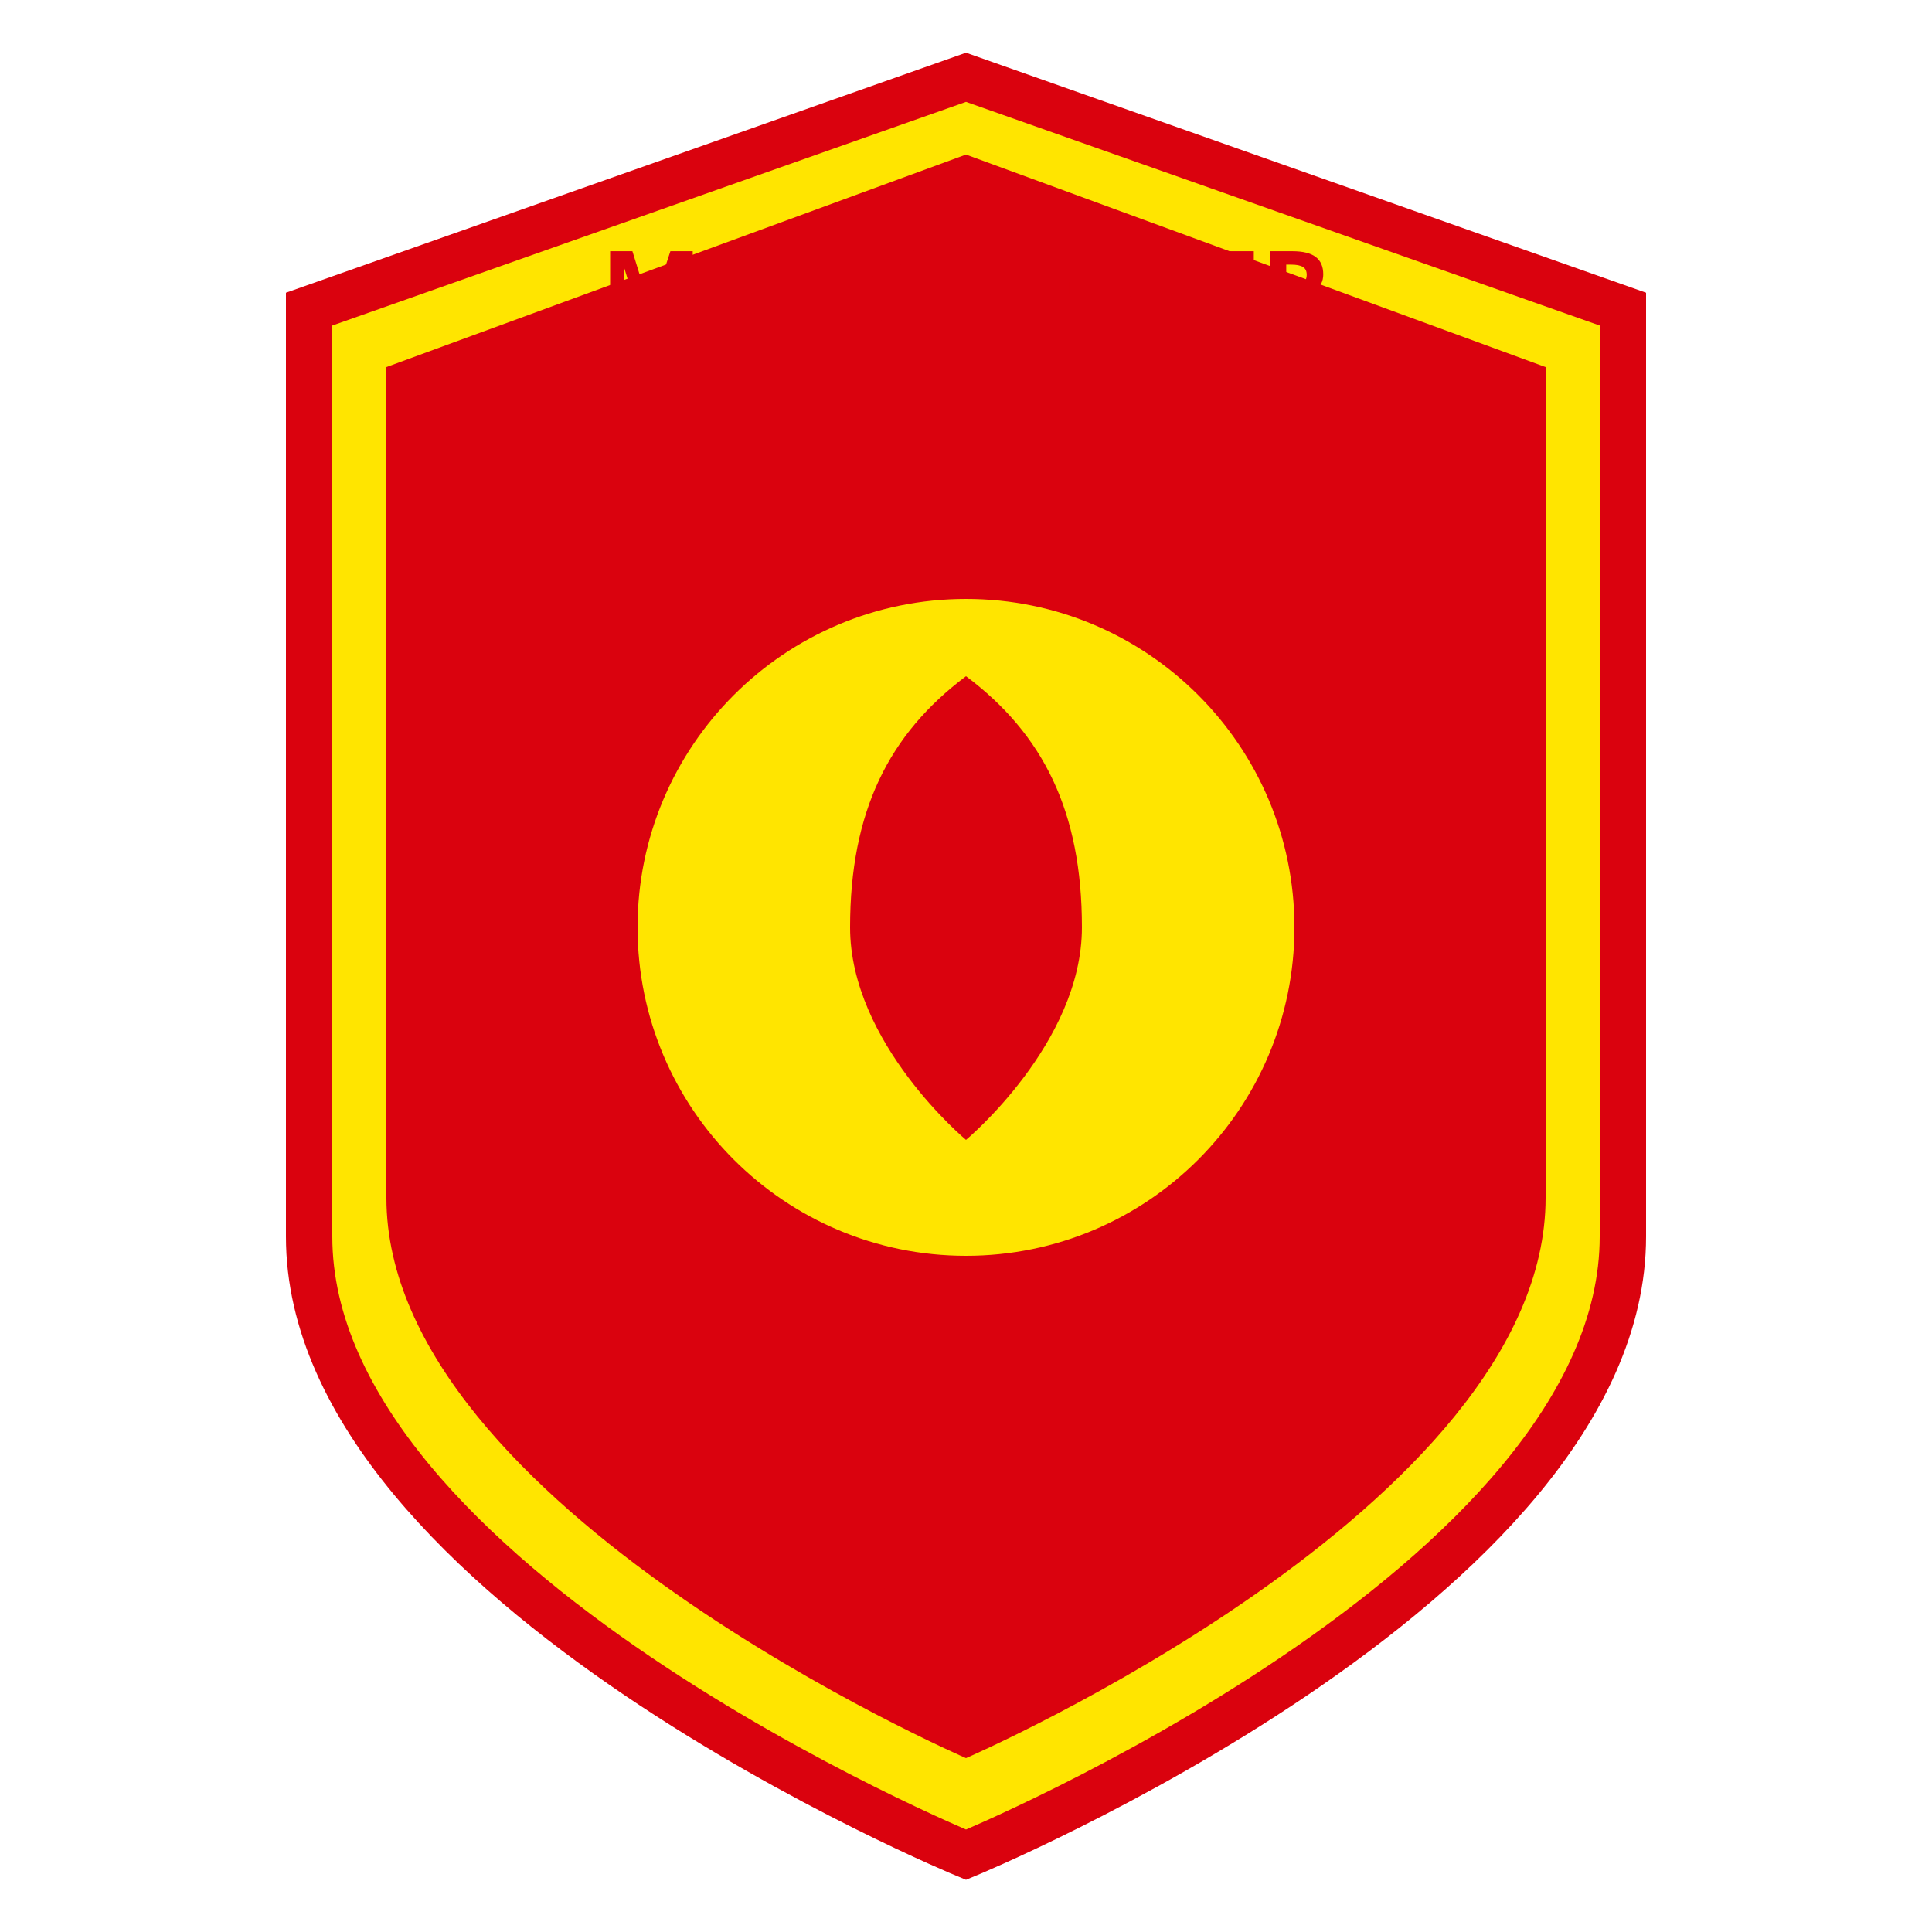
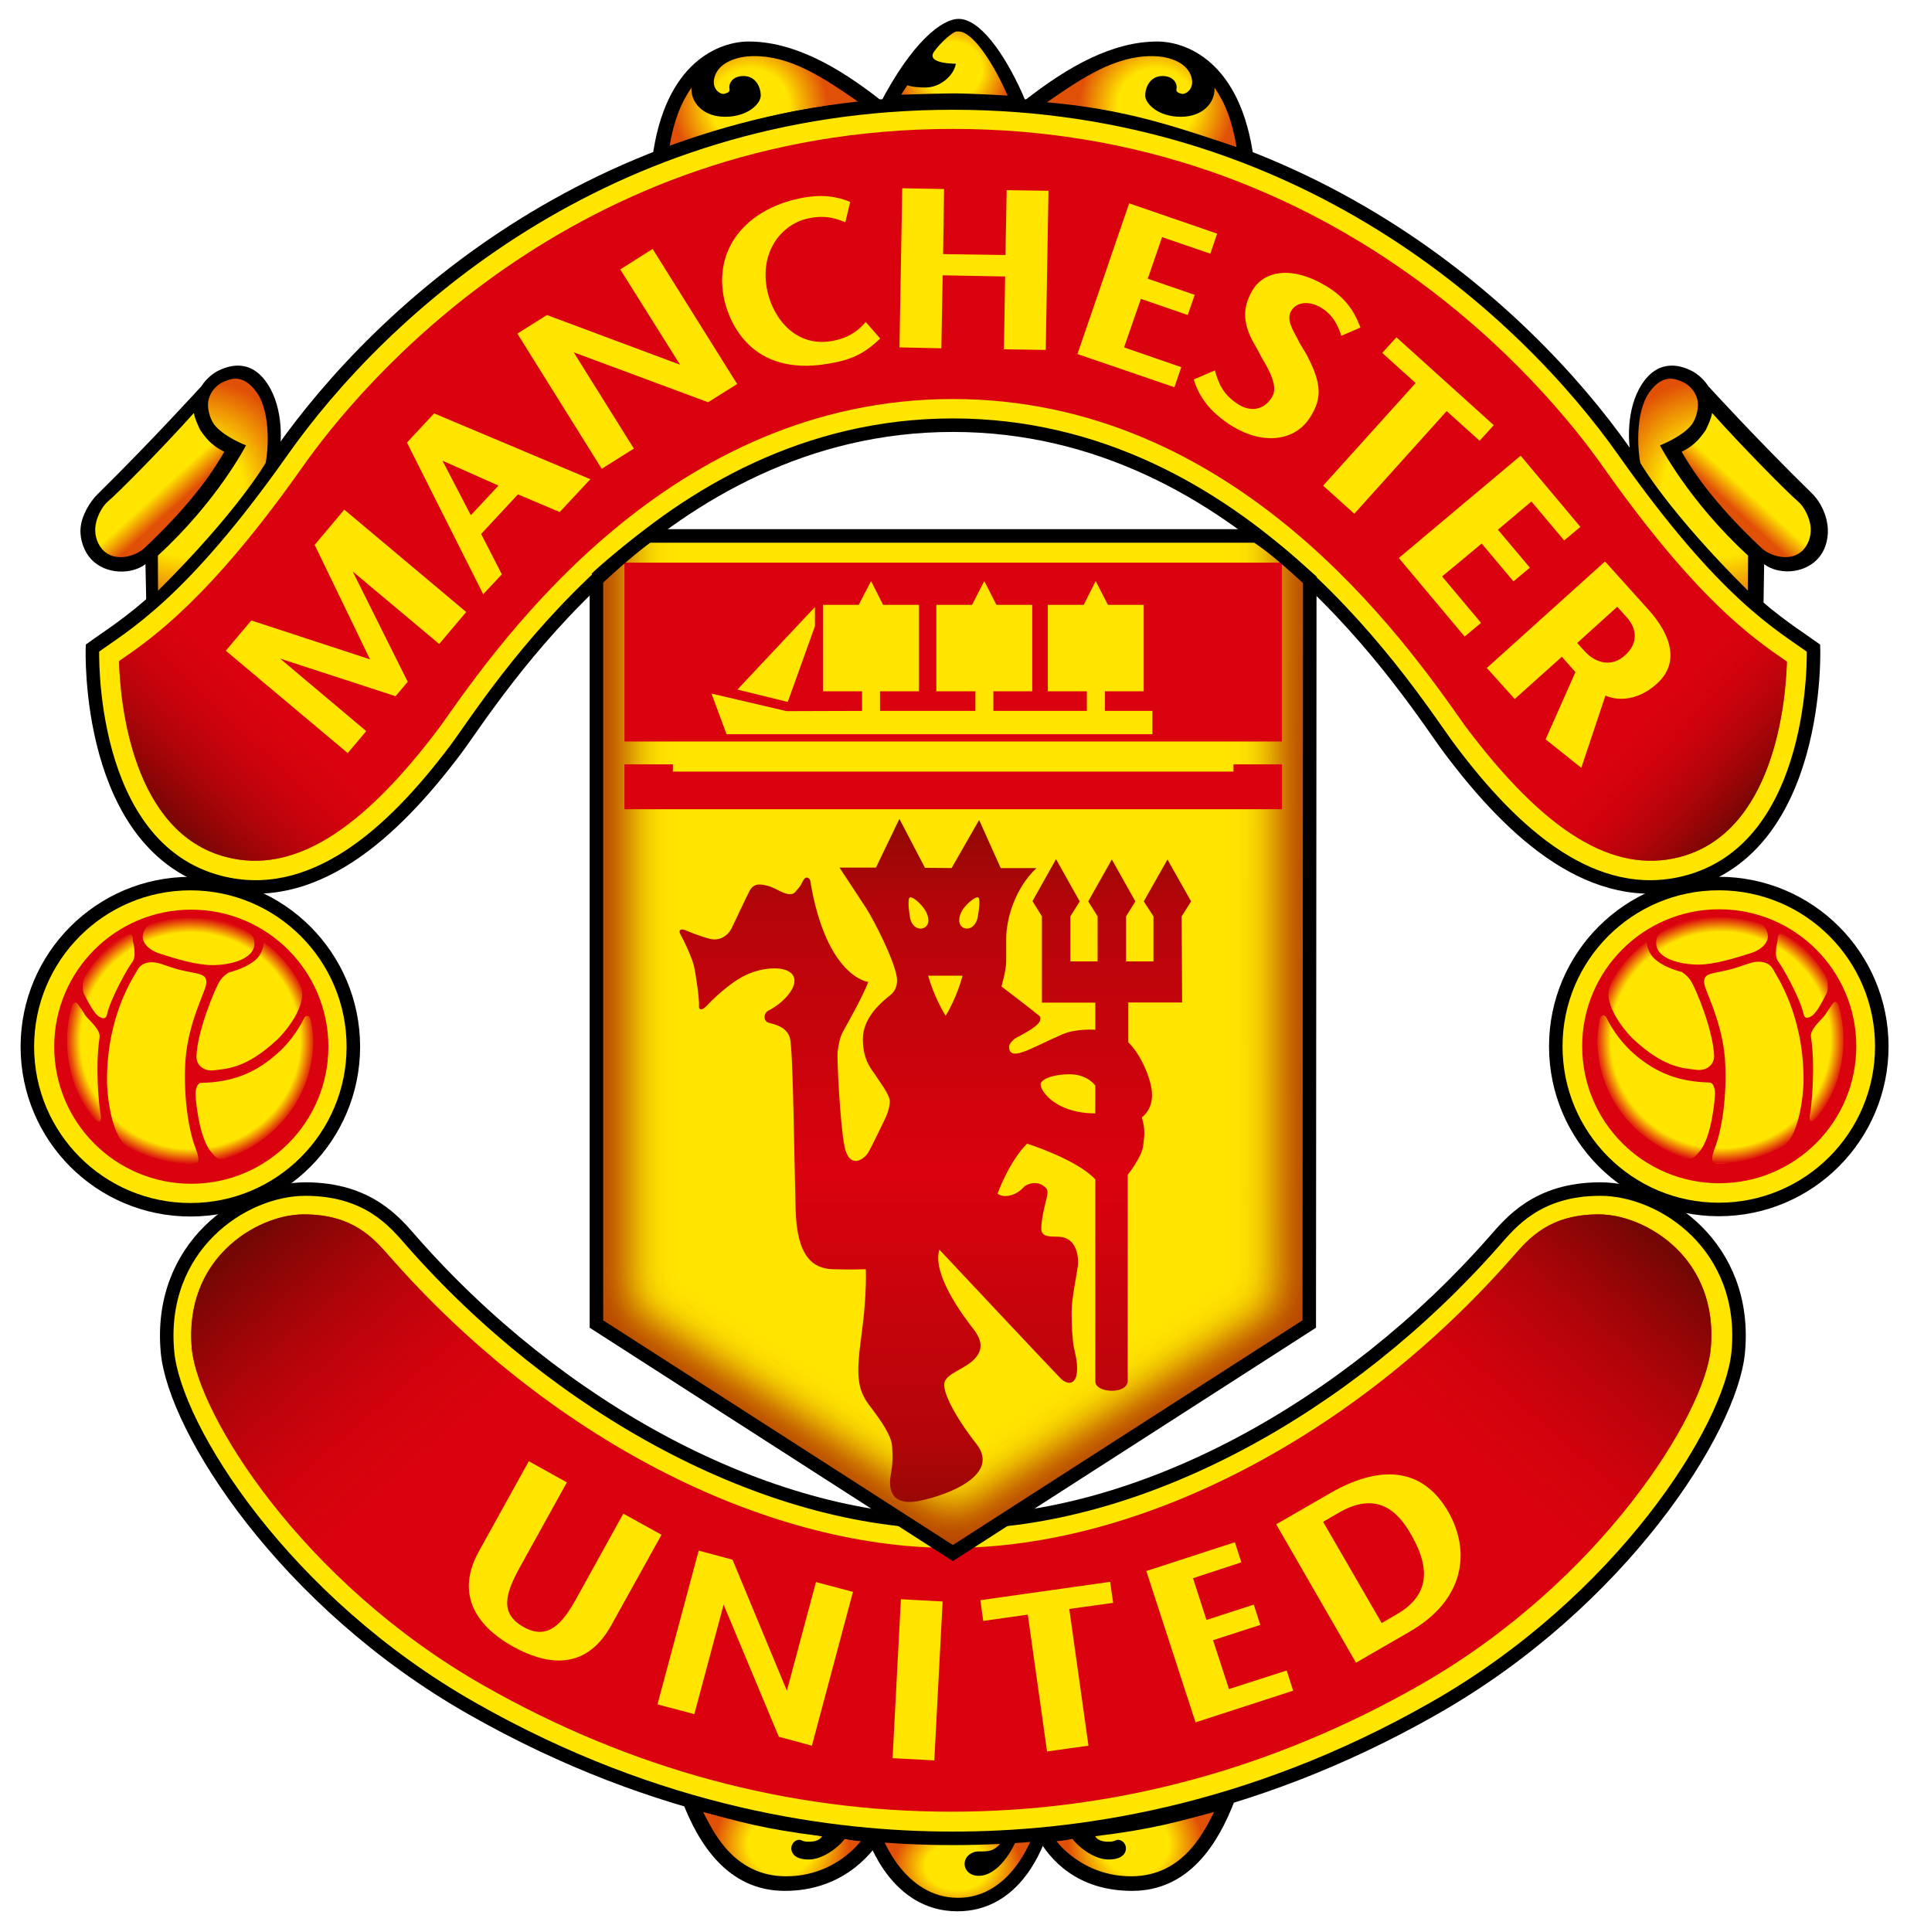
- <svg xmlns="http://www.w3.org/2000/svg" viewBox="0 0 500 500">
-   <path d="M250,20 L420,80 L420,320 C420,410 250,480 250,480 C250,480 80,410 80,320 L80,80 Z" fill="#FFE500" stroke="#DA020E" stroke-width="12" />
-   <path d="M250,40 L400,95 L400,310 C400,390 250,455 250,455 C250,455 100,390 100,310 L100,95 Z" fill="#DA020E" />
-   <circle cx="250" cy="240" r="85" fill="#FFE500" />
-   <path d="M250,175 C230,190 220,210 220,240 C220,270 250,295 250,295 C250,295 280,270 280,240 C280,210 270,190 250,175 Z" fill="#DA020E" />
-   <text x="250" y="85" font-family="'Outfit', sans-serif" font-weight="900" font-size="28" fill="#DA020E" text-anchor="middle">MANCHESTER</text>
-   <text x="250" y="425" font-family="'Outfit', sans-serif" font-weight="900" font-size="28" fill="#DA020E" text-anchor="middle">UNITED</text>
+ <svg xmlns="http://www.w3.org/2000/svg" xmlns:xlink="http://www.w3.org/1999/xlink" width="296.143" height="300">
+   <defs>
+     <linearGradient id="linearGradient41025">
+       <stop id="stop41027" offset="0" style="stop-color:#ffe500;stop-opacity:1" />
+       <stop style="stop-color:#ffe500;stop-opacity:1" offset="0.5" id="stop41029" />
+       <stop id="stop41031" offset="1" style="stop-color:#e15007;stop-opacity:1" />
+     </linearGradient>
+     <linearGradient id="linearGradient39856">
+       <stop style="stop-color:#da030e;stop-opacity:0" offset="0" id="stop39858" />
+       <stop id="stop39864" offset="0.875" style="stop-color:#da020e;stop-opacity:0" />
+       <stop style="stop-color:#da020e;stop-opacity:1" offset="1" id="stop39860" />
+     </linearGradient>
+     <linearGradient id="linearGradient39839">
+       <stop id="stop39841" offset="0" style="stop-color:#740703;stop-opacity:1;" />
+       <stop id="stop39843" offset="1" style="stop-color:#da020e;stop-opacity:0;" />
+     </linearGradient>
+     <linearGradient id="linearGradient39809">
+       <stop style="stop-color:#8f0904;stop-opacity:1;" offset="0" id="stop39811" />
+       <stop id="stop41142" offset="0.25" style="stop-color:#b40509;stop-opacity:1;" />
+       <stop style="stop-color:#da020e;stop-opacity:1" offset="1" id="stop39813" />
+     </linearGradient>
+     <linearGradient xlink:href="#linearGradient39809" id="linearGradient39815" x1="476.07" y1="403.814" x2="476.07" y2="458.881" gradientUnits="userSpaceOnUse" spreadMethod="reflect" />
+     <linearGradient xlink:href="#linearGradient39839" id="linearGradient39837" x1="368.063" y1="470.94" x2="399.483" y2="507.002" gradientUnits="userSpaceOnUse" />
+     <linearGradient xlink:href="#linearGradient39839" id="linearGradient39849" gradientUnits="userSpaceOnUse" x1="368.063" y1="470.94" x2="399.483" y2="507.002" gradientTransform="matrix(-1,0,0,1,957.3576,0)" />
+     <radialGradient xlink:href="#linearGradient39856" id="radialGradient39872" cx="360.507" cy="438.593" fx="360.507" fy="438.593" r="18.756" gradientTransform="matrix(1.040651,0,0,1.02368,-14.65484,-10.38597)" gradientUnits="userSpaceOnUse" />
+     <radialGradient xlink:href="#linearGradient39856" id="radialGradient39876" gradientUnits="userSpaceOnUse" gradientTransform="matrix(1.040651,0,0,1.02368,223.0014,-10.47972)" cx="360.507" cy="438.593" fx="360.507" fy="438.593" r="18.756" />
+     <linearGradient xlink:href="#linearGradient39839" id="linearGradient39886" x1="600.953" y1="404.575" x2="583.949" y2="388.575" gradientUnits="userSpaceOnUse" />
+     <linearGradient xlink:href="#linearGradient39839" id="linearGradient39892" gradientUnits="userSpaceOnUse" x1="600.953" y1="404.575" x2="582.949" y2="385.575" gradientTransform="matrix(-1,0,0,1,957.892,0)" />
+     <radialGradient xlink:href="#linearGradient41025" id="radialGradient41023" cx="446.416" cy="291.627" fx="446.416" fy="291.627" r="14.723" gradientTransform="matrix(0.8145255,0,0,0.7755454,83.80107,67.22931)" gradientUnits="userSpaceOnUse" spreadMethod="pad" />
+     <radialGradient xlink:href="#linearGradient41025" id="radialGradient41037" gradientUnits="userSpaceOnUse" gradientTransform="matrix(-0.8145255,0,0,0.7755454,874.0909,67.22931)" spreadMethod="pad" cx="446.416" cy="291.627" fx="446.416" fy="291.627" r="14.723" />
+     <radialGradient r="8.266" fy="288.519" fx="478.894" cy="288.519" cx="478.894" spreadMethod="pad" gradientTransform="matrix(1.095988,0,0,1.047572,-45.91584,-14.39887)" gradientUnits="userSpaceOnUse" id="radialGradient41055" xlink:href="#linearGradient41025" />
+     <radialGradient xlink:href="#linearGradient41025" id="radialGradient41082" cx="357.14" cy="347.097" fx="357.14" fy="347.097" r="8.529" gradientTransform="matrix(1.087934,-1.905263,1.676021,0.9570332,-610.0406,702.534)" gradientUnits="userSpaceOnUse" />
+     <linearGradient xlink:href="#linearGradient41025" id="linearGradient41090" x1="357.73" y1="346.828" x2="362.279" y2="351.828" gradientUnits="userSpaceOnUse" />
+     <radialGradient xlink:href="#linearGradient41025" id="radialGradient41096" gradientUnits="userSpaceOnUse" gradientTransform="matrix(-1.087934,-1.905263,-1.676021,0.9570332,1567.933,702.534)" cx="357.14" cy="347.097" fx="357.14" fy="347.097" r="8.529" />
+     <linearGradient xlink:href="#linearGradient41025" id="linearGradient41098" gradientUnits="userSpaceOnUse" x1="357.73" y1="346.828" x2="362.279" y2="351.828" gradientTransform="matrix(-1,0,0,1,957.892,0)" />
+     <clipPath clipPathUnits="userSpaceOnUse" id="clipPath41116">
+       <path d="m 423.572,366.835 0,115.767 55.354,35.567 55.349,-35.567 0.082,-115.59 c -1.773,-1.563 -5.455,-4.99 -8.338,-6.783 l -94.442,0 c -2.39,1.678 -7.178,5.718 -8.005,6.607 z" style="fill:#ffe500;stroke:none" id="path41118" />
+     </clipPath>
+     <filter id="filter41136">
+       <feGaussianBlur stdDeviation="3.091" id="feGaussianBlur41138" />
+     </filter>
+     <radialGradient xlink:href="#linearGradient41025" id="radialGradient41150" cx="452.376" cy="563.362" fx="452.376" fy="563.362" r="12.242" gradientTransform="matrix(0.8567882,1.2551433e-7,-1.1285383e-7,0.7703649,64.78565,129.3677)" gradientUnits="userSpaceOnUse" />
+     <radialGradient xlink:href="#linearGradient41025" id="radialGradient41154" gradientUnits="userSpaceOnUse" gradientTransform="matrix(-0.8567882,1.2551433e-7,1.1285383e-7,0.7703649,894.8564,129.3677)" cx="452.376" cy="563.362" fx="452.376" fy="563.362" r="12.242" />
+     <radialGradient xlink:href="#linearGradient41025" id="radialGradient41162" cx="479.625" cy="566.708" fx="479.625" fy="566.708" r="11.666" gradientTransform="matrix(0.8502662,-1.515173e-7,1.1263369e-7,0.6320639,71.816,208.585)" gradientUnits="userSpaceOnUse" />
+   </defs>
+   <g transform="translate(-330.946, -277.008)">
+     <path id="path22" style="fill:#000000;fill-rule:nonzero;stroke:none" d="m 493.57,561.893 c -1.172,3.447 -4.908,11.901 -13.949,11.901 -10.284,0 -13.851,-11.127 -14.024,-11.596 l -0.304,-1.053 c 0,0 8.857,0.736 13.736,0.736 4.866,0 13.205,-0.481 14.554,-0.736 l -0.012,0.749 z" />
+     <path id="path26" style="fill:#000000;fill-rule:nonzero;stroke:none" d="m 520.556,556.407 2.11,0.267 c -2.518,6.578 -7.038,13.949 -15.899,13.949 -8.643,0 -12.905,-5.002 -14.69,-8.347 l -1.51,-0.921 c 0,0 14.887,-0.481 29.989,-4.949" />
+     <path id="path30" style="fill:#000000;fill-rule:nonzero;stroke:none" d="m 438.998,556.407 -2.11,0.267 c 2.505,6.578 7.047,13.949 15.936,13.949 8.593,0 13.225,-5.265 15.134,-8.347 l 1.024,-0.921 c 0,0 -14.863,-0.481 -29.985,-4.949" />
+     <path id="path34" style="fill:url(#radialGradient41162);fill-rule:nonzero;stroke:none" d="m 486.836,562.594 c -1.403,2.007 -2.345,1.905 -4.003,1.905 -0.86,0 -2.094,0.691 -2.082,1.966 0.037,1.004 0.856,1.818 2.201,1.818 3.061,0 5.401,-4.241 6.022,-6.047 0,0 1.794,-0.074 2.316,-0.128 0,0 -3.209,9.593 -11.559,9.593 -8.363,0 -11.773,-9.478 -11.773,-9.478 0,0 7.051,0.428 11.07,0.428 4.031,0 6.598,-0.037 7.808,-0.058" />
+     <path id="path890" style="fill:url(#radialGradient41150);fill-rule:nonzero;stroke:none" d="m 440.134,558.366 c 5.434,1.44 9.317,2.657 18.47,3.768 0,0 -0.292,0.926 -2.283,0.852 -0.761,-0.049 -0.864,-0.239 -1.127,-0.284 -0.588,-0.107 -1.44,0.49 -1.353,1.481 0.09,0.699 0.675,1.567 2.707,1.567 2.032,0 4.398,-1.654 5.595,-3.2 0,0 1.214,0.284 2.476,0.346 0,0 -3.912,5.463 -11.596,5.463 -8.437,0 -11.58,-7.573 -12.888,-9.992" />
+     <path id="path1322" style="fill:#ffe500;stroke:#000000;stroke-width:2.098;stroke-linecap:butt;stroke-linejoin:miter;stroke-miterlimit:3.863;stroke-dasharray:none" d="m 478.926,513.404 c 29.141,0 61.425,-17.886 84.092,-43.671 2.468,-2.789 6.602,-8.087 16.446,-8.087 9.86,0 22.967,8.988 21.432,25.344 -1.144,11.913 -18.17,38.792 -47.324,55.325 -29.145,16.599 -55.995,20.149 -74.647,20.149 -18.668,0 -45.493,-3.55 -74.655,-20.149 -29.149,-16.533 -46.172,-43.412 -47.307,-55.325 -1.534,-16.356 11.576,-25.344 21.416,-25.344 9.869,0 14.019,5.298 16.479,8.087 22.633,25.784 54.934,43.671 84.067,43.671 z" />
+     <path id="path1326" style="fill:#da020e;fill-rule:nonzero;stroke:none" d="m 478.679,517.369 c -29.322,0 -62.688,-17.302 -87.263,-45.291 -2.501,-2.843 -5.685,-6.5 -13.262,-6.5 -4.426,0 -9.445,2.369 -12.773,6.035 -2.505,2.723 -5.315,7.524 -4.64,14.883 0.975,10.054 16.907,36.073 45.304,52.231 22.888,13.02 47.328,19.598 72.635,19.598 25.332,0 49.771,-6.578 72.66,-19.598 28.388,-16.159 44.345,-42.177 45.283,-52.231 0.703,-7.359 -2.127,-12.16 -4.599,-14.883 -3.344,-3.665 -8.375,-6.035 -12.781,-6.035 -7.61,0 -10.79,3.657 -13.269,6.5 -24.561,27.989 -57.968,45.291 -87.294,45.291 z" />
+     <path id="path6226" style="fill:#000000;fill-rule:nonzero;stroke:none" d="m 604.816,371.406 0.103,-6.796 c 2.094,1.6 6.031,1.625 8.334,-0.831 1.049,-1.119 1.645,-2.851 1.559,-4.632 -0.099,-2.012 -1.012,-4.101 -2.513,-5.574 -8.507,-8.314 -16.064,-16.615 -16.064,-16.615 -0.782,-1.234 -2.003,-2.127 -2.711,-2.431 -1.041,-0.498 -4.743,-2.188 -7.565,2.098 -2.546,3.883 -2.168,9.359 -1.678,11.358 l 7.976,10.872 c 2.731,3.464 10.428,10.831 12.559,12.551" />
+     <path id="path6234" style="fill:#000000;fill-rule:nonzero;stroke:none" d="m 434.325,300.934 c 10.041,-3.373 19.223,-6.162 31.597,-7.257 l 1.876,-1.053 c -6.907,-5.451 -13.768,-9.169 -20.601,-9.169 -4.291,0 -13.02,2.917 -14.966,18.318 l 2.094,-0.839 z" />
+     <path id="path6238" style="fill:#000000;fill-rule:nonzero;stroke:none" d="m 523.547,300.934 c -10.046,-3.373 -19.219,-6.162 -31.581,-7.257 l -1.901,-1.053 c 6.936,-5.451 13.781,-9.169 20.622,-9.169 4.295,0 12.987,2.917 14.974,18.318 l -2.114,-0.839 z" />
+     <path id="path6246" style="fill:#000000;fill-rule:nonzero;stroke:none" d="m 467.58,293.167 c 5.052,-9.712 9.671,-13.225 12.255,-13.225 3.192,0 6.952,5.076 9.906,11.646 l 0.621,1.489 -2.596,-0.202 c -1.703,-0.321 -6.553,-0.383 -8.404,-0.383 -1.901,0 -5.998,0 -8.466,0.23 l -3.316,0.444 z" />
+     <path id="path6270" style="fill:#ffe500;fill-rule:nonzero;stroke:none" d="m 427.747,512.044 -7.314,13.221 c -2.209,3.974 -4.484,6.495 -8.215,4.356 -3.674,-2.077 -2.822,-5.089 -0.568,-9.194 l 7.335,-13.238 -5.915,-3.283 -7.75,13.991 c -4.266,7.701 1.102,12.477 5.307,14.793 4.488,2.485 11.021,4.332 15.249,-3.312 l 7.804,-14.052 -5.932,-3.283 z m 94.055,27.239 -2.464,-7.586 7.339,-2.369 -1.016,-3.155 -7.347,2.382 -2.09,-6.483 7.512,-2.464 -1.012,-3.122 -13.752,4.472 7.643,23.497 15.159,-4.916 -1,-3.135 -8.972,2.88 z m 15.71,-30.408 -8.371,4.825 12.394,21.494 8.338,-4.821 c 8.618,-4.969 9.437,-12.497 6.043,-18.536 -4.085,-7.166 -10.827,-7.331 -18.405,-2.962 m 12.65,6.541 c 3.139,5.5 2.501,9.511 -2.332,12.279 l -2.304,1.341 -9.099,-15.722 2.476,-1.436 c 5.804,-3.336 9.099,-0.366 11.259,3.538 m -66.966,10.071 0.448,3.221 6.919,-0.979 2.991,21.243 6.434,-0.893 -2.982,-21.231 6.816,-0.946 -0.469,-3.266 -20.157,2.851 z m -5.858,0.201 -6.479,-0.354 -1.296,24.682 6.483,0.346 1.292,-24.674 z m -19.672,-3.017 -4.513,16.866 -8.445,-20.342 -5.253,-1.411 -6.401,23.88 5.722,1.518 4.55,-17.006 8.573,20.515 5.138,1.386 6.376,-23.888 -5.747,-1.518 z" />
+     <path id="path7502" style="fill:#ffe500;stroke:none;stroke-width:2.098;stroke-linecap:butt;stroke-linejoin:miter;stroke-miterlimit:3.863;stroke-dasharray:none" d="m 423.572,366.835 0,115.767 55.354,35.567 55.349,-35.567 0.082,-115.59 c -1.773,-1.563 -5.455,-4.99 -8.338,-6.783 l -94.442,0 c -2.39,1.678 -7.178,5.718 -8.005,6.607 z" />
+     <path id="path41110" style="fill:none;stroke:#b54005;stroke-width:10;stroke-linecap:butt;stroke-linejoin:miter;stroke-miterlimit:3.863;stroke-dasharray:none;filter:url(#filter41136)" d="m 423.572,319.812 -2e-5,47.023 0,115.767 55.354,35.567 55.349,-35.567 0.082,-162.613" clip-path="url(#clipPath41116)" />
+     <path id="path7506" style="fill:url(#linearGradient39815);fill-rule:nonzero;stroke:none" d="m 501.049,449.895 0,-4.303 c 0,0 -1.144,-1.769 -3.978,-1.769 -2.826,0 -4.517,0.852 -4.517,1.563 0,1.164 2.53,4.509 8.495,4.509 m -22.321,-38.088 4.278,-7.47 3.353,7.47 5.553,0 c -3.34,3.135 -4.706,7.878 -4.706,11.041 l 0,3.447 c 0,1.464 -0.736,3.887 -0.736,3.887 0,0 4.821,3.674 5.562,4.311 0.309,0.243 0.646,0.391 0.424,1.028 -0.383,1.074 -3.657,2.55 -3.99,2.83 -0.74,0.658 -0.934,1.053 -0.74,1.703 0.234,0.625 0.847,0.74 2.102,0.296 1.267,-0.407 3.892,-1.785 6.092,-2.727 2.193,-0.954 5.13,-0.712 5.13,-0.712 l 0,-4.217 -8.293,0 0,-13.398 -1.464,-2.361 3.657,-6.516 3.678,6.557 -1.448,2.32 0,6.997 4.225,0 0,-6.997 -1.456,-2.32 3.669,-6.508 3.653,6.508 -1.444,2.32 0,6.997 4.254,0 0,-6.997 -1.506,-2.32 3.682,-6.508 3.669,6.508 -1.464,2.32 0.07,13.378 -8.359,0 0,6.187 c 1.896,1.781 3.686,5.813 3.686,8.186 0,2.431 -1.584,3.46 -1.584,3.46 0.531,1.909 0.428,2.703 0.202,4.43 -0.202,1.757 -2.394,4.496 -2.394,4.496 l 0,31.976 c 0,2.172 -5.031,1.958 -5.031,0.103 l 0,-31.359 c -2.847,-3.114 -10.597,-5.562 -10.597,-5.562 -2.843,2.843 -4.591,7.779 -4.591,7.779 1.234,0.864 3.155,0 3.879,-0.839 0.712,-0.839 2.172,-1.057 3.015,-0.527 0.827,0.527 1.033,0.728 0.749,1.962 -0.325,1.3 -0.843,3.377 -0.843,4.829 0,1.489 1.674,1.156 2.925,1.267 2.526,0.222 2.941,3.044 2.731,4.62 -0.206,1.584 -0.946,4.945 -0.946,7.034 0,2.069 0.111,4.159 0.317,5.344 0.218,1.144 0.629,2.406 0.514,3.883 -0.128,1.987 -1.349,2.304 -2.616,1.028 -1.251,-1.255 -18.762,-19.923 -18.762,-19.923 -1.164,3.797 3.682,10.272 5.245,12.271 1.576,1.999 1.473,3.468 0.095,4.838 -1.349,1.353 -3.978,2.077 -4.492,3.353 -0.535,1.234 1.255,5.035 4.936,9.749 3.669,4.706 -4.212,7.865 -8.914,8.807 -4.735,0.93 -4.735,-2.32 -4.406,-4.101 0.313,-1.765 0.313,-2.838 0.197,-4.389 -0.103,-1.58 -1.551,-3.768 -3.562,-6.389 -1.987,-2.633 -1.987,-5.027 -1.16,-11.127 0.835,-6.084 0.638,-9.967 0.638,-9.967 0,0 -2.098,0.086 -5.142,0 -3.028,-0.115 -5.541,-1.872 -5.755,-9.219 -0.21,-7.326 -0.383,-24.822 -0.88,-26.657 -0.485,-1.814 -2.448,-2.147 -3.274,-2.39 -0.86,-0.214 -0.901,-1.452 -0.07,-1.896 2.188,-1.065 4.813,-3.752 3.842,-5.422 -0.983,-1.674 -4.838,-1.329 -7.417,-0.066 -2.587,1.251 -5.315,3.998 -6.018,4.747 -0.679,0.74 -1.267,0.74 -1.193,-0.058 0.086,-0.856 -0.477,-4.858 -0.81,-6.245 -0.37,-1.399 -1.621,-4.044 -2.044,-4.743 -0.415,-0.703 0,-0.975 0.708,-0.703 0.679,0.28 2.234,0.926 3.694,1.312 1.473,0.444 2.875,-0.28 3.546,-1.654 0.699,-1.419 2.065,-4.41 2.764,-5.747 0.687,-1.32 1.798,-1.024 2.711,-0.823 0.905,0.214 1.744,0.773 2.579,1.107 0.831,0.346 1.526,0.28 1.822,-0.144 0.284,-0.403 0.629,-0.555 1.131,-1.6 0.49,-1.045 1.098,-0.547 1.177,-0.132 2.501,15.04 9.017,15.731 9.017,15.731 -0.979,2.505 -3.274,6.5 -3.817,7.507 -0.588,0.942 -0.806,2.283 -0.95,3.324 -0.111,1.037 0.362,10.971 1.057,14.612 0.708,3.645 2.933,2.225 3.657,1.111 0.671,-1.111 2.855,-5.734 2.855,-5.734 0,0 0.539,-1.259 0.539,-2.304 0,-1.053 -1.81,-3.336 -2.225,-4.048 -0.432,-0.724 -1.958,-2.11 -1.958,-5.611 0,-3.488 3.143,-5.907 4.274,-6.825 1.119,-0.917 1.119,-2.188 0.967,-2.954 -0.49,-2.699 -3.357,-8.375 -4.735,-10.552 -1.411,-2.168 -4.134,-6.286 -4.134,-6.286 l 5.66,0 3.645,-7.569 3.966,7.602 4.142,0.037 z m -0.917,22.93 c 1.847,-3.052 2.62,-6.224 2.62,-6.224 l -5.34,0 c 0,0 0.856,3.246 2.719,6.224 m -5.562,-15.389 c 0.214,1.563 1.378,2.16 2.263,1.703 0.88,-0.485 0.728,-1.752 0.074,-2.764 -0.625,-0.991 -1.925,-2.098 -2.324,-1.933 -0.407,0.169 -0.152,2.073 -0.012,2.995 m 10.584,-2.995 c -0.383,-0.165 -1.752,0.942 -2.402,1.933 -0.625,1.012 -0.786,2.279 0.103,2.764 0.868,0.457 1.987,-0.152 2.267,-1.703 0.152,-0.921 0.453,-2.826 0.033,-2.995" />
+     <path style="fill:#da020e;fill-rule:nonzero;stroke:none" d="M 96.969 118.688 L 96.969 125.656 L 199.094 125.656 L 199.094 118.688 L 191.562 118.688 L 191.562 119.812 L 104.5 119.812 L 104.5 118.688 L 96.969 118.688 z " transform="translate(330.946,277.008)" id="path7932" />
+     <path d="m 427.92,364.379 102.105,0 0,27.767 -102.105,0 0,-27.767 z" style="fill:#da020e;fill-rule:nonzero;stroke:none" id="path8358" />
+     <path id="path8790" style="fill:#ffe500;fill-rule:nonzero;stroke:none" d="m 445.465,384.085 7.82,1.921 4.221,-11.761 0,-2.978 z m 64.449,6.933 0,-3.622 -7.38,0 0,-3.044 6.031,0 0,-13.427 -5.558,0 -1.901,-3.694 -1.855,3.694 -5.574,0 0,13.427 6.055,0 0,3.044 -14.517,0 0,-3.044 6.039,0 0,-13.427 -5.566,0 -1.88,-3.694 -1.901,3.694 -5.549,0 0,13.427 6.068,0 0,3.044 -14.817,0 0,-3.044 6.051,0 0,-13.427 -5.574,0 -1.863,-3.694 -1.913,3.694 -5.553,0 0,13.427 6.072,0 0,3.044 -11.724,0.037 -11.662,-2.723 2.337,6.308 66.135,0 z" />
+     <path id="path8794" style="fill:url(#radialGradient41023);fill-rule:nonzero;stroke:none" d="m 434.905,299.84 c 9.856,-3.299 17.306,-5.87 29.446,-6.948 -5.595,-3.883 -10.56,-7.17 -16.27,-7.17 -3.003,0 -5.57,1.148 -6.162,3.246 -0.551,1.909 0.954,2.74 1.489,2.612 0.559,-0.144 0.958,-0.309 0.823,-0.827 -0.144,-0.547 0.28,-1.938 2.188,-1.938 1.942,0 2.674,1.798 2.674,3.032 0,1.234 -1.958,3.295 -5.558,3.295 -3.53,0 -5.34,-2.353 -5.204,-4.529 -1.703,2.493 -2.694,5.015 -3.427,9.227" />
+     <path id="path10086" style="fill:#000000;fill-rule:nonzero;stroke:none" d="m 366.223,358.853 8.005,-10.872 c 0.461,-1.999 0.827,-7.47 -1.732,-11.354 -2.797,-4.291 -6.483,-2.596 -7.565,-2.098 -0.683,0.304 -1.925,1.193 -2.69,2.431 0,0 -7.697,8.474 -16.167,16.813 -1.197,1.189 -2.513,3.361 -2.625,5.372 -0.103,1.785 0.617,3.579 1.654,4.698 2.316,2.468 6.364,2.369 8.433,0.765 l 0.144,6.796 c 2.131,-1.715 9.815,-9.087 12.543,-12.551" />
+     <path id="path10094" style="fill:#ffe500;stroke:#000000;stroke-width:2.098;stroke-linecap:butt;stroke-linejoin:miter;stroke-miterlimit:3.863;stroke-dasharray:none" d="m 478.926,343.031 c 45.579,0 71.512,42.782 77.172,50.294 10.054,13.419 22.362,24.312 36.624,20.712 20.951,-5.36 19.861,-36.394 19.861,-36.394 -5.056,-3.641 -13.67,-8.223 -29.376,-30.486 -15.381,-21.823 -50.187,-54.152 -104.282,-54.152 -54.107,0 -88.905,32.329 -104.249,54.152 -15.722,22.263 -24.365,26.846 -29.372,30.486 0,0 -1.131,31.034 19.836,36.394 14.254,3.599 26.554,-7.294 36.624,-20.712 5.64,-7.512 31.589,-50.294 77.16,-50.294 z" />
+     <path id="path10098" style="fill:#da020e;fill-rule:nonzero;stroke:none" d="m 478.926,338.969 c 43.942,0 70.076,37.274 79.528,50.724 12.508,16.695 23.096,22.997 33.269,20.41 14.702,-3.743 16.529,-23.979 16.726,-30.104 l 0,-0.243 -0.165,-0.128 c -5.183,-3.591 -13.855,-9.544 -28.384,-30.141 -8.668,-12.3 -41.573,-52.462 -100.974,-52.462 -59.381,0 -92.315,40.162 -100.978,52.462 -14.41,20.466 -23.473,26.706 -28.327,30.038 l -0.206,0.169 0.025,0.214 c 0.197,6.138 2.028,26.48 16.693,30.194 10.185,2.587 20.795,-3.715 33.269,-20.41 9.443,-13.45 35.602,-50.724 79.523,-50.724" />
+     <path id="path14986" style="fill:#ffe500;fill-rule:nonzero;stroke:none" d="m 455.054,307.831 c -8.063,1.707 -13.374,7.651 -11.633,15.71 1.012,4.352 4.895,12.362 17.179,9.749 3.41,-0.65 5.253,-2.007 7.038,-3.715 l -2.238,-2.571 c -0.843,0.938 -2.102,2.304 -4.928,2.892 -5.944,1.255 -9.478,-3.554 -10.358,-7.705 -1.308,-6.15 2.275,-10.387 6.323,-11.263 2.892,-0.638 4.644,0.148 5.755,0.58 l 0.037,0 0.753,-3.151 c -1.95,-0.782 -4.291,-1.3 -7.927,-0.527 m 67.431,35.453 c 4.611,2.777 9.642,2.304 11.995,-1.592 1.711,-2.723 1.728,-4.986 -0.329,-9.038 -0.531,-1.148 -1.226,-1.97 -1.691,-3.015 -0.909,-1.695 -1.748,-3.081 -0.967,-4.393 0.864,-1.423 2.863,-1.539 4.673,-0.432 1.896,1.148 2.682,3.044 3.081,4.34 l 2.974,-1.283 c -0.913,-2.444 -2.267,-4.636 -5.36,-6.467 -5.286,-3.184 -9.585,-2.345 -11.374,0.638 -1.814,2.999 -1.3,5.496 0.066,8.055 0,0 0.847,1.452 1.337,2.444 1.197,1.999 2.592,4.521 1.613,6.096 -1.185,1.987 -3.225,2.419 -5.212,1.185 -2.546,-1.604 -3.143,-3.472 -3.674,-5.294 l -3.27,1.399 c 0.72,2.509 2.411,5.109 6.138,7.359 m -35.205,-36.75 -0.185,10.07 -9.684,-0.14 0.144,-10.107 -6.491,-0.119 -0.432,24.711 6.504,0.14 0.206,-11.329 9.7,0.177 -0.185,11.308 6.495,0.099 0.424,-24.711 -6.495,-0.099 z m 92.998,78.467 c 0.045,0.062 3.809,1.921 7.993,-1.835 3.497,-3.143 2.324,-7.45 -1.329,-11.494 l -6.734,-7.483 -18.359,16.545 4.34,4.813 7.31,-6.557 2.11,2.382 -4.628,10.441 5.541,4.426 3.756,-11.239 z m 3.279,-12.172 c 1.72,1.909 1.748,4.175 -0.251,5.936 -1.946,1.794 -4.43,1.382 -6.319,-0.691 l -1.098,-1.23 6.216,-5.615 1.452,1.6 z m -28.652,-6.313 6.15,-5.105 4.932,5.87 2.55,-2.127 -4.961,-5.895 5.204,-4.381 5.08,6.051 2.522,-2.102 -9.28,-11.062 -18.919,15.887 10.218,12.197 2.55,-2.119 -6.047,-7.215 z m -7.092,-37.132 -2.205,2.419 5.183,4.685 -14.365,15.936 4.846,4.356 14.344,-15.94 5.117,4.607 2.197,-2.419 -15.118,-13.645 z m -42.301,1.566 2.616,-7.536 7.277,2.509 1.082,-3.135 -7.289,-2.505 2.217,-6.454 7.499,2.571 1.053,-3.118 -13.662,-4.702 -8.03,23.403 15.056,5.154 1.07,-3.118 -8.89,-3.069 z m -78.238,-12.107 9.28,14.793 -20.663,-7.713 -4.599,2.888 13.102,20.992 4.99,-3.143 -9.342,-14.945 20.877,7.75 4.509,-2.826 -13.127,-20.98 -5.027,3.184 z m -28.903,22.353 -4.225,4.533 11.843,23.551 2.892,-3.093 -3.217,-6.265 5.718,-6.15 6.483,2.748 4.764,-5.101 -24.258,-10.222 z m 9.988,11.214 -4.291,4.607 -4.41,-8.474 8.7,3.867 z m -23.946,3.731 -4.599,5.475 8.593,17.771 -18.429,-6.035 -3.966,4.698 18.935,15.899 2.875,-3.414 -13.382,-11.263 17.936,5.841 1.888,-2.238 -8.552,-17.138 13.439,11.267 4.196,-4.965 -18.935,-15.899 z" />
+     <path id="path15846" style="fill:url(#radialGradient41082);fill-rule:nonzero;stroke:none" d="m 355.487,368.733 -0.021,-5.451 c 9.301,-8.54 13.686,-17.121 13.686,-17.121 0,0 -3.418,-1.288 -4.949,-3.233 -0.757,-1.082 -1.049,-2.559 -0.921,-3.55 0.296,-1.859 1.744,-2.801 2.238,-3.015 1.07,-0.461 3.056,-1.506 5.27,1.539 2.357,3.295 1.736,9.548 1.411,10.988 0,0 -4.336,7.549 -16.714,19.844" />
+     <path id="path16274" style="fill:url(#linearGradient41090);fill-rule:nonzero;stroke:none" d="m 365.779,347.156 c -1.255,2.188 -4.418,7.47 -12.419,14.97 -1.329,1.246 -4.644,2.304 -6.524,0.193 -0.703,-0.819 -1.168,-1.966 -1.098,-3.299 0.09,-1.543 1.016,-3.336 1.946,-4.126 1.613,-1.362 8.486,-8.301 13.374,-13.76 0.136,0.996 0.991,2.662 0.991,2.662 0.675,0.93 1.497,2.267 3.731,3.361" />
+     <path d="m 478.679,517.369 c -29.322,0 -62.688,-17.302 -87.263,-45.291 -2.501,-2.843 -5.685,-6.5 -13.262,-6.5 -4.426,0 -9.445,2.369 -12.773,6.035 -2.505,2.723 -5.315,7.524 -4.64,14.883 0.975,10.054 16.907,36.073 45.304,52.231 22.888,13.02 47.328,19.598 72.635,19.598" style="fill:url(#linearGradient39837);fill-rule:nonzero;stroke:none" id="path39821" />
+     <path id="path39847" style="fill:url(#linearGradient39849);fill-rule:nonzero;stroke:none" d="m 478.679,517.369 c 29.322,0 62.688,-17.302 87.263,-45.291 2.501,-2.843 5.685,-6.5 13.262,-6.5 4.426,0 9.445,2.369 12.773,6.035 2.505,2.723 5.315,7.524 4.64,14.883 -0.975,10.054 -16.907,36.073 -45.304,52.231 -22.888,13.02 -47.328,19.598 -72.635,19.598" />
+     <path d="m 558.453,389.693 c 12.508,16.695 23.096,22.997 33.269,20.41 14.702,-3.743 16.529,-23.979 16.726,-30.104 l 0,-0.243 -0.165,-0.128 c -5.183,-3.591 -13.855,-9.544 -28.384,-30.141" style="fill:url(#linearGradient39886);fill-rule:nonzero;stroke:none" />
+     <path style="fill:url(#linearGradient39892);fill-rule:nonzero;stroke:none" d="m 399.439,389.693 c -12.508,16.695 -23.096,22.997 -33.269,20.41 -14.702,-3.743 -16.529,-23.979 -16.726,-30.104 l 0,-0.243 0.165,-0.128 c 5.183,-3.591 13.855,-9.544 28.384,-30.141" />
+     <path d="m 522.987,299.84 c -9.856,-3.299 -17.306,-5.87 -29.446,-6.948 5.595,-3.883 10.56,-7.17 16.27,-7.17 3.003,0 5.57,1.148 6.162,3.246 0.551,1.909 -0.954,2.74 -1.489,2.612 -0.559,-0.144 -0.958,-0.309 -0.823,-0.827 0.144,-0.547 -0.28,-1.938 -2.188,-1.938 -1.942,0 -2.674,1.798 -2.674,3.032 0,1.234 1.958,3.295 5.558,3.295 3.53,0 5.34,-2.353 5.204,-4.529 1.703,2.493 2.694,5.015 3.427,9.227" style="fill:url(#radialGradient41037);fill-rule:nonzero;stroke:none" id="path41035" />
+     <path id="path9646-8" d="m 479.388,286.902 c -0.309,1.884 -2.476,3.69 -4.669,3.69 l 0,0 c -2.197,0 -2.855,-0.354 -2.855,-0.354 l 0,0 c -0.333,0.518 -0.625,0.917 -0.971,1.477 l 0,0 c 1.991,-0.078 6.611,-0.206 8.462,-0.206 l 0,0 c 1.847,0 6.969,0.267 8.071,0.346 l 0,0 c -1.781,-4.175 -5.216,-9.955 -7.59,-9.955 l 0,0 c -0.082,0 -0.185,-0.008 -0.313,-0.008 l 0,0 c -0.555,0 -2.479,1.668 -3.51,3.132 -1.354,1.924 3.374,1.878 3.374,1.878 z" style="fill:url(#radialGradient41055)" />
+     <path d="m 602.405,368.733 0.021,-5.451 c -9.301,-8.54 -13.686,-17.121 -13.686,-17.121 0,0 3.418,-1.288 4.949,-3.233 0.757,-1.082 1.049,-2.559 0.921,-3.55 -0.296,-1.859 -1.744,-2.801 -2.238,-3.015 -1.07,-0.461 -3.056,-1.506 -5.27,1.539 -2.357,3.295 -1.736,9.548 -1.411,10.988 0,0 4.336,7.549 16.714,19.844" style="fill:url(#radialGradient41096);fill-rule:nonzero;stroke:none" id="path41092" />
+     <path d="m 592.113,347.156 c 1.255,2.188 4.418,7.47 12.419,14.97 1.329,1.246 4.644,2.304 6.524,0.193 0.703,-0.819 1.168,-1.966 1.098,-3.299 -0.09,-1.543 -1.016,-3.336 -1.946,-4.126 -1.613,-1.362 -8.486,-8.301 -13.374,-13.76 -0.136,0.996 -0.991,2.662 -0.991,2.662 -0.675,0.93 -1.497,2.267 -3.731,3.361" style="fill:url(#linearGradient41098);fill-rule:nonzero;stroke:none" id="path41094" />
+     <path d="m 423.572,366.835 0,115.767 55.354,35.567 55.349,-35.567 0.082,-115.59 c -1.773,-1.563 -5.455,-4.99 -8.338,-6.783 l -94.442,0 c -2.39,1.678 -7.178,5.718 -8.005,6.607 z" style="fill:none;stroke:#000000;stroke-width:2.098;stroke-linecap:butt;stroke-linejoin:miter;stroke-miterlimit:3.863;stroke-dasharray:none" id="path41140" />
+     <path d="m 519.508,558.366 c -5.434,1.44 -9.317,2.657 -18.47,3.768 0,0 0.292,0.926 2.283,0.852 0.761,-0.049 0.864,-0.239 1.127,-0.284 0.588,-0.107 1.44,0.49 1.353,1.481 -0.09,0.699 -0.675,1.567 -2.707,1.567 -2.032,0 -4.398,-1.654 -5.595,-3.2 0,0 -1.214,0.284 -2.476,0.346 0,0 3.912,5.463 11.596,5.463 8.437,0 11.58,-7.573 12.888,-9.992" style="fill:url(#radialGradient41154);fill-rule:nonzero;stroke:none" id="path41152" />
+     <path id="path6214" style="fill:#ffe500;stroke:#000000;stroke-width:2.098;stroke-linecap:butt;stroke-linejoin:miter;stroke-miterlimit:3.863;stroke-dasharray:none" d="m 335.194,439.535 c 0,-13.966 11.333,-25.324 25.316,-25.324 13.986,0 25.311,11.358 25.311,25.324 0,13.991 -11.325,25.324 -25.311,25.324 -13.982,0 -25.316,-11.333 -25.316,-25.324 z" />
+     <path d="m 340.989,438.593 c 0,-10.589 8.739,-19.2 19.52,-19.2 10.784,0 19.517,8.611 19.517,19.2 0,10.607 -8.732,19.2 -19.517,19.2 -10.781,0 -19.52,-8.593 -19.52,-19.2 z" style="fill:url(#radialGradient39872);stroke:none" id="path39854" />
+     <path id="path17130" style="fill:#da020e;fill-rule:nonzero;stroke:none" d="m 365.886,456.94 c -1.111,0.354 -1.592,-0.424 -2.098,-0.983 -1.97,-2.267 -2.476,-8.301 -2.476,-9.099 0,-0.802 0.296,-1.682 0.86,-1.703 4.751,-0.09 8.145,-1.469 11.259,-4.056 3.11,-2.542 4.459,-5.459 4.735,-5.977 0.272,-0.576 0.917,-0.473 1.037,0.325 0.132,0.666 0.383,1.863 0.383,3.159 0,8.696 -5.862,15.801 -13.699,18.335 m -5.015,0.786 c -0.136,0 -0.288,0.017 -0.415,0.017 -3.501,0 -7.355,-1.337 -9.638,-2.637 -2.365,-1.288 -3.254,-7.359 -3.254,-10.428 0,-9.992 4.097,-15.94 4.764,-17.109 0.65,-1.185 2.114,-1.308 3.188,-1.02 1.111,0.321 1.506,0.514 2.785,0.893 0.666,0.218 2.02,0.494 3.036,0.675 1.016,0.243 2.11,0.457 1.452,2.353 -0.65,1.901 -2.863,6.467 -3.085,11.88 -0.214,4.899 0.436,9.766 1.543,12.756 0.728,1.933 0.728,2.657 -0.374,2.62 m -14.464,-22.81 c -0.934,-0.494 -2.057,-2.904 -2.435,-3.608 -0.255,-0.506 -0.255,-1.954 0.111,-2.571 1.563,-2.736 3.78,-5.27 6.635,-6.59 0.35,-0.152 0.839,-0.181 0.839,0.658 0,0.448 0.243,1.148 0.251,1.592 0,0.448 0.189,1.366 -0.378,2.09 -0.596,0.728 -3.151,5.257 -3.805,7.795 -0.107,0.568 -0.28,1.164 -1.218,0.633 m -0.527,16.035 c -2.649,-2.616 -4.537,-7.355 -4.537,-12.345 0,-1.938 0.288,-3.793 0.802,-5.553 0,0 0.473,-0.79 0.884,-0.119 0.317,0.494 0.753,0.991 1.107,1.65 0.395,0.658 2.444,2.217 2.271,3.488 -0.716,4.669 -0.074,10.872 0.148,11.917 0.197,1.033 -0.086,1.473 -0.675,0.963 m 8.363,-30.433 c 1.962,-0.65 4.056,-1.016 6.212,-1.016 3.279,0 6.463,0.596 9.12,2.291 0.683,0.444 0.876,0.963 0.876,1.732 0,2.505 -3.916,3.344 -6.508,3.344 -2.608,0 -5.817,-1.033 -8.087,-1.752 -2.263,-0.708 -2.756,-2.016 -2.756,-2.612 0,-0.572 0.44,-1.757 1.144,-1.987 m 17.681,2.785 c 0.35,0.284 1.275,1.033 1.275,1.033 1.826,1.666 3.476,3.567 4.435,5.846 1.197,2.871 -2.518,7.219 -3.608,8.223 -4.92,4.62 -8.001,4.533 -9.745,4.784 -1.744,0.255 -2.875,-0.839 -2.83,-2.151 0.111,-3.842 2.847,-10.465 3.632,-11.712 0.502,-0.802 1.374,-1.3 1.374,-1.3 1.826,-0.506 3.599,-1.267 4.517,-2.312 0.897,-1.061 0.95,-2.411 0.95,-2.411 m -11.28,-5.047 c -11.761,0 -21.284,9.527 -21.284,21.28 0,11.761 9.523,21.284 21.284,21.284 11.753,0 21.296,-9.523 21.296,-21.284 0,-11.753 -9.544,-21.28 -21.296,-21.28" />
+     <path id="path6190" style="fill:#ffe500;stroke:#000000;stroke-width:2.098;stroke-linecap:butt;stroke-linejoin:miter;stroke-miterlimit:3.863;stroke-dasharray:none" d="m 572.561,439.486 c 0,-13.966 11.333,-25.283 25.316,-25.283 13.991,0 25.316,11.317 25.316,25.283 0,13.991 -11.325,25.328 -25.316,25.328 -13.982,0 -25.316,-11.337 -25.316,-25.328 z" />
+     <path id="path17562" style="fill:#da020e;fill-rule:nonzero;stroke:none" d="m 612.702,450.863 c -0.555,0.547 -0.868,0.07 -0.634,-0.954 0.193,-1.016 0.839,-7.24 0.119,-11.909 -0.177,-1.267 1.884,-2.822 2.263,-3.488 0.378,-0.654 0.81,-1.164 1.115,-1.641 0.424,-0.691 0.872,0.082 0.872,0.082 0.543,1.781 0.806,3.645 0.806,5.574 0,5.006 -1.913,9.729 -4.541,12.337 m -1.715,-16.648 c -0.658,-2.53 -3.229,-7.08 -3.809,-7.804 -0.584,-0.699 -0.399,-1.629 -0.391,-2.077 0,-0.444 0.255,-1.156 0.255,-1.617 0,-0.802 0.485,-0.786 0.831,-0.634 2.871,1.32 5.076,3.817 6.656,6.578 0.35,0.629 0.358,2.069 0.099,2.559 -0.37,0.708 -1.485,3.118 -2.439,3.628 -0.954,0.522 -1.094,-0.086 -1.201,-0.633 m -3.196,20.819 c -2.287,1.279 -6.142,2.629 -9.659,2.629 l -0.407,0 c -1.082,0.029 -1.107,-0.724 -0.366,-2.649 1.074,-2.966 1.744,-7.853 1.522,-12.74 -0.222,-5.438 -2.406,-9.955 -3.085,-11.868 -0.658,-1.896 0.44,-2.127 1.469,-2.341 1.02,-0.202 2.369,-0.498 3.04,-0.712 1.259,-0.383 1.666,-0.576 2.777,-0.893 1.082,-0.28 2.538,-0.14 3.2,1.016 0.65,1.185 4.755,7.17 4.755,17.138 0,3.052 -0.897,9.116 -3.246,10.42 m -15.068,1.826 c -7.857,-2.546 -13.707,-9.647 -13.707,-18.335 0,-1.279 0.251,-2.464 0.354,-3.155 0.152,-0.798 0.753,-0.93 1.053,-0.341 0.276,0.535 1.641,3.447 4.735,5.998 3.135,2.567 6.495,3.97 11.276,4.068 0.58,0.029 0.852,0.88 0.852,1.699 0,0.81 -0.49,6.833 -2.452,9.083 -0.522,0.576 -1.024,1.366 -2.11,0.983 m -11.74,-26.747 c 0.934,-2.279 2.592,-4.212 4.418,-5.841 0,0 0.905,-0.765 1.255,-1.033 0,0 0.074,1.362 0.983,2.382 0.905,1.028 2.662,1.835 4.488,2.316 0,0 0.86,0.522 1.374,1.325 0.81,1.209 3.525,7.824 3.645,11.695 0.033,1.316 -1.086,2.411 -2.834,2.16 -1.752,-0.234 -4.825,-0.181 -9.741,-4.776 -1.086,-1.008 -4.801,-5.348 -3.587,-8.227 m 8.03,-8.392 c 2.694,-1.703 5.837,-2.3 9.12,-2.3 2.172,0 4.237,0.37 6.216,1.02 0.728,0.226 1.156,1.399 1.156,1.987 0,0.58 -0.481,1.905 -2.76,2.616 -2.271,0.699 -5.467,1.744 -8.071,1.744 -2.62,0 -6.524,-0.852 -6.524,-3.344 0,-0.753 0.189,-1.3 0.864,-1.724 m 8.918,-3.521 c -11.749,0 -21.276,9.531 -21.276,21.255 0,11.79 9.527,21.284 21.276,21.284 11.769,0 21.296,-9.494 21.296,-21.284 0,-11.724 -9.527,-21.255 -21.296,-21.255" />
+     <path id="path39874" style="fill:url(#radialGradient39876);stroke:none" d="m 578.646,438.5 c 0,-10.589 8.739,-19.2 19.52,-19.2 10.784,0 19.517,8.611 19.517,19.2 0,10.607 -8.732,19.2 -19.517,19.2 -10.781,0 -19.52,-8.593 -19.52,-19.2 z" />
+   </g>
</svg>
